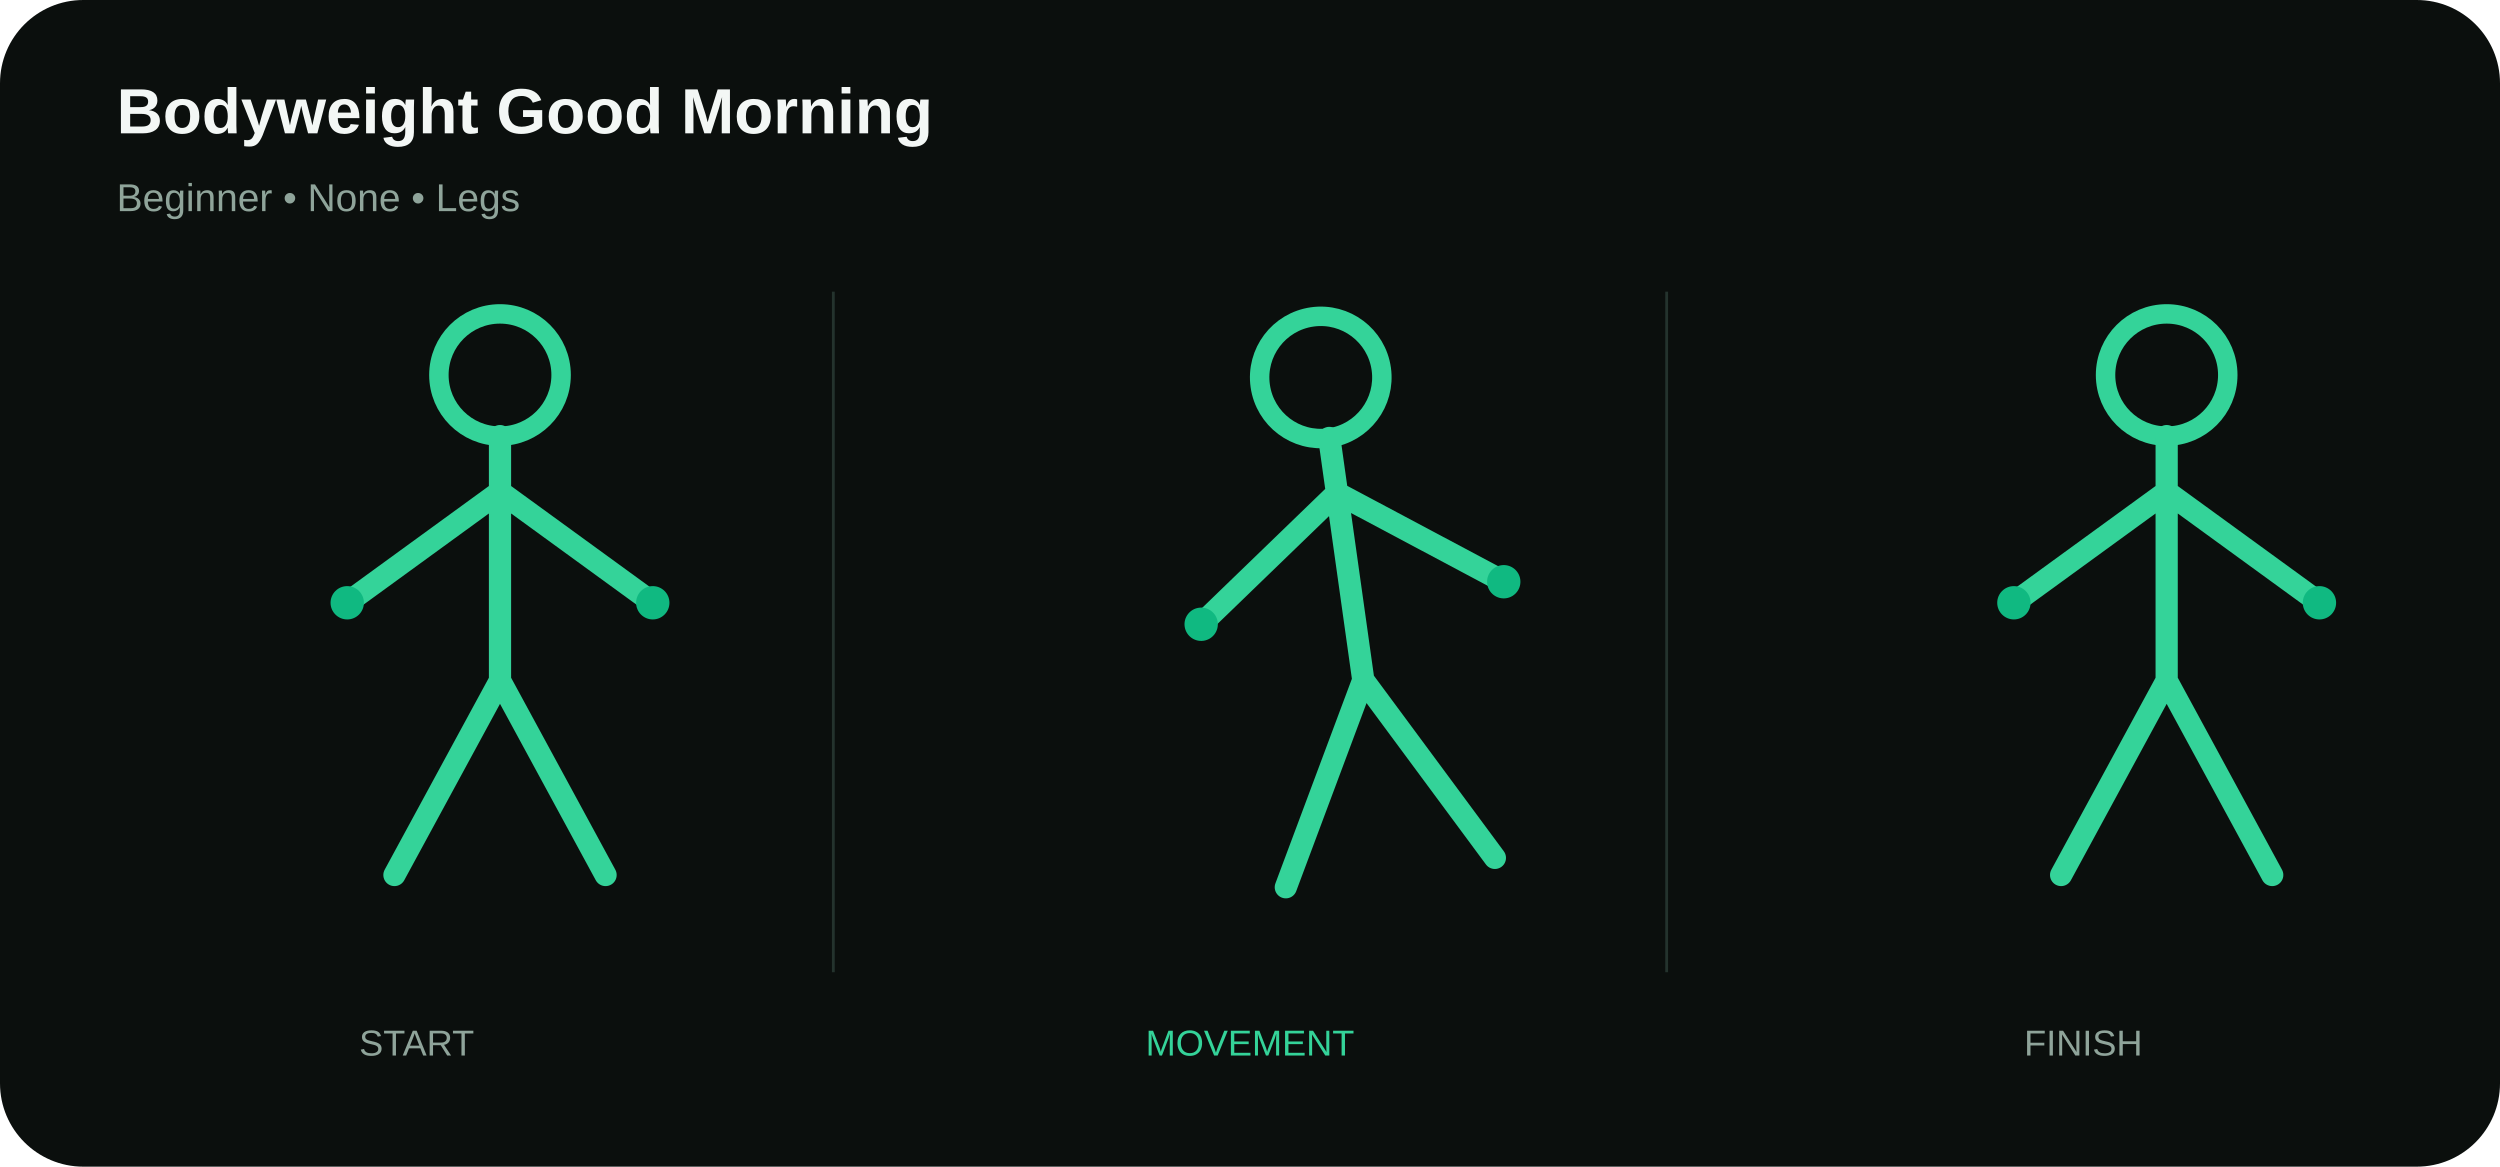
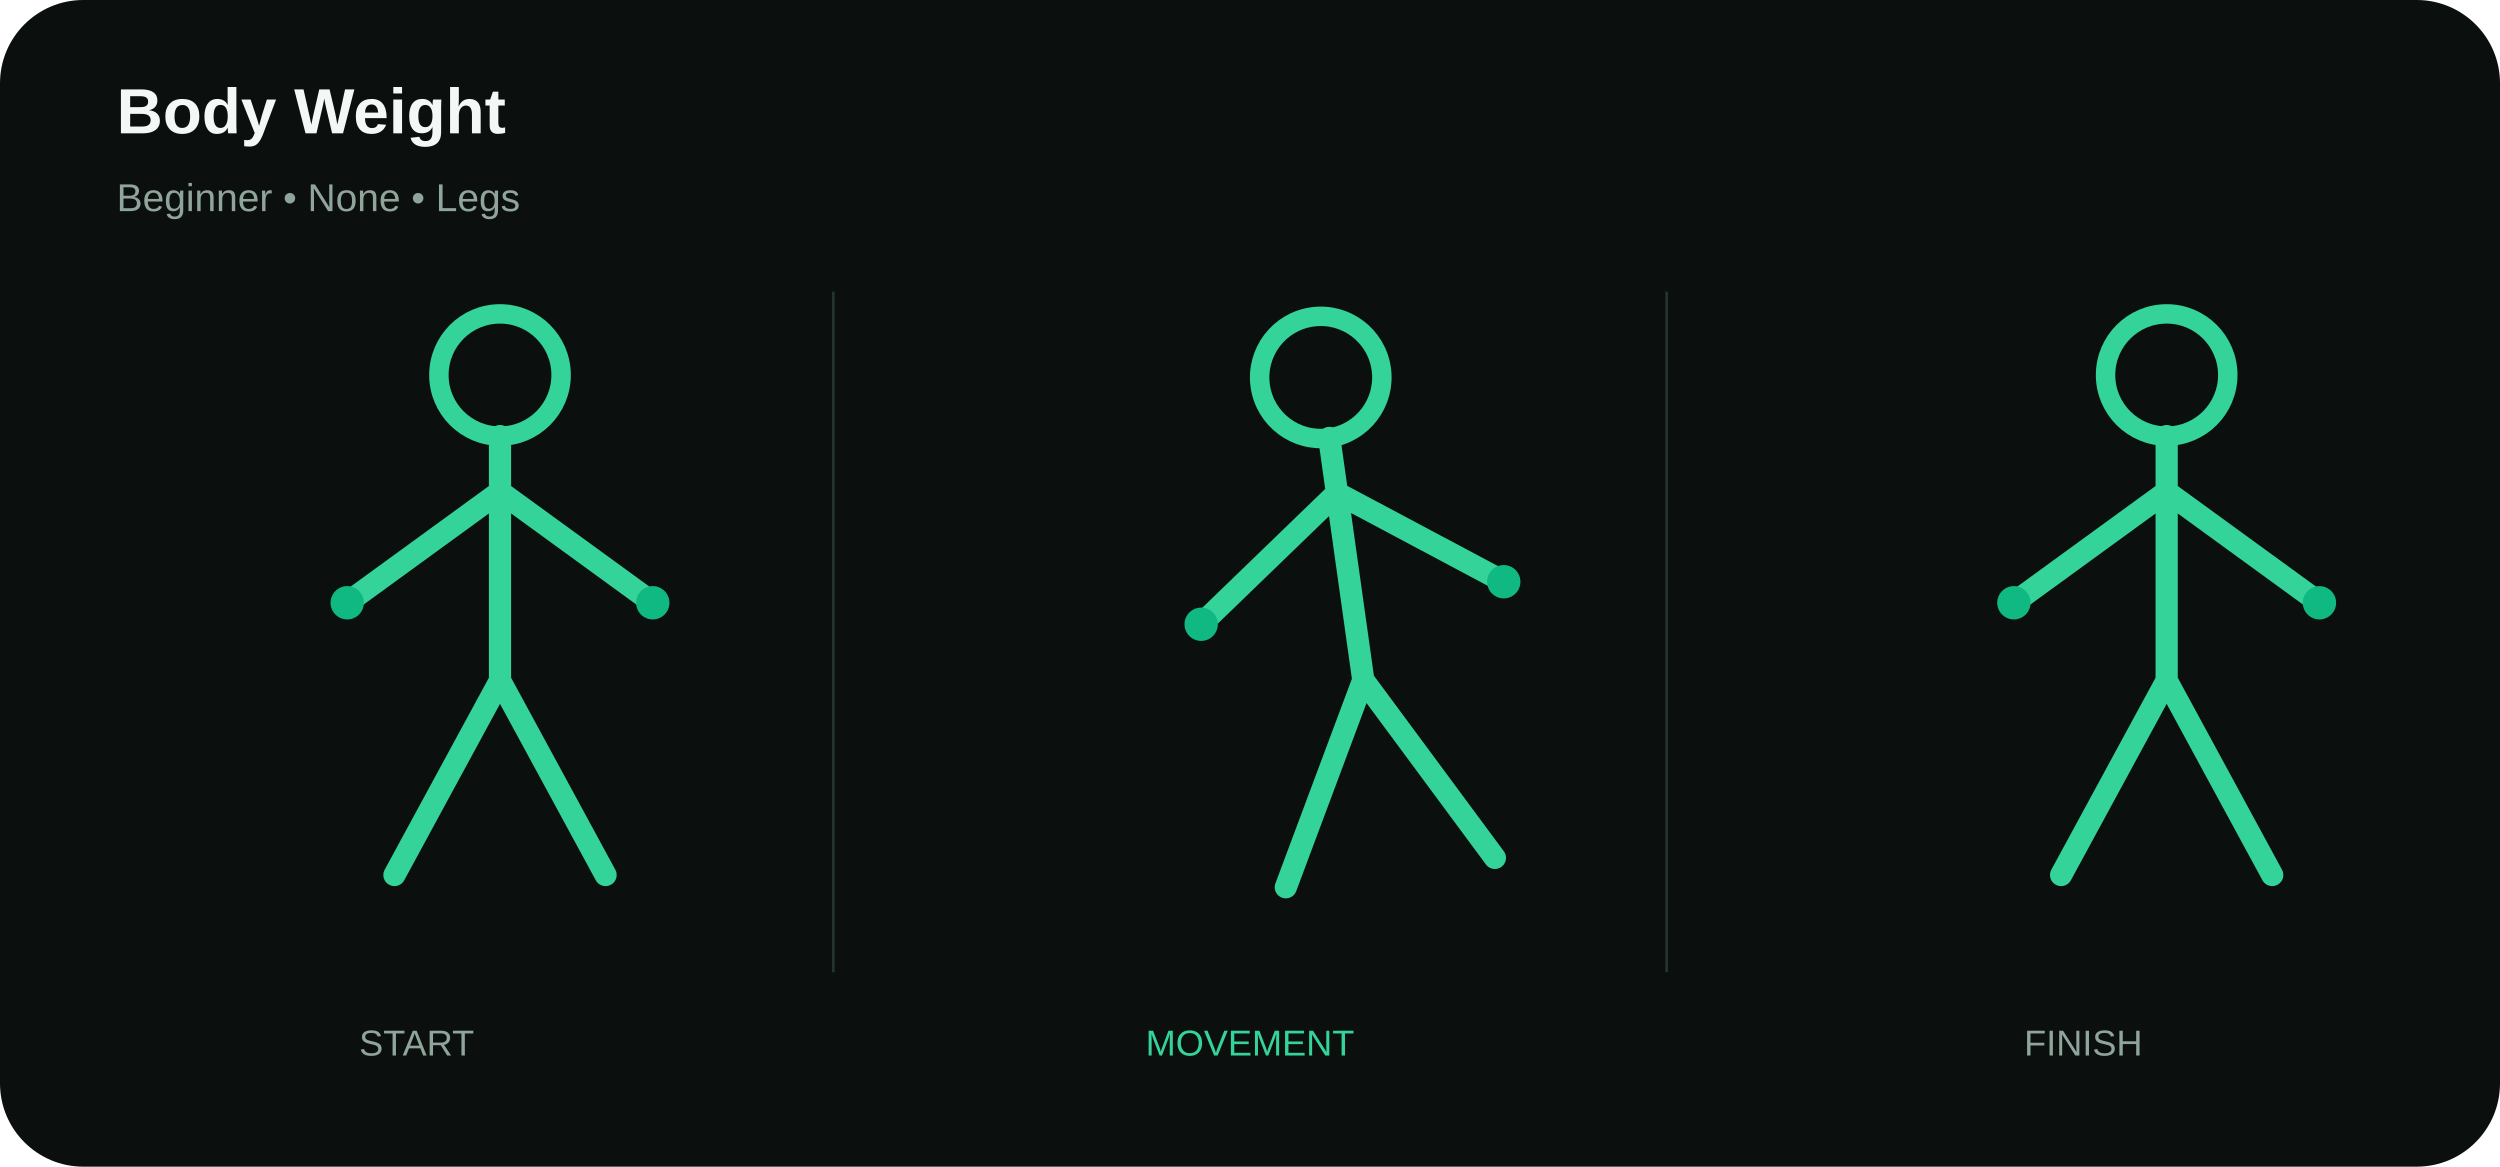
<svg xmlns="http://www.w3.org/2000/svg" width="900" height="420" viewBox="0 0 900 420">
  <rect width="900" height="420" rx="30" fill="#0B0F0D" />
-   <text x="42" y="48" fill="#F3F7F5" font-family="Arial" font-size="23" font-weight="700">Bodyweight Good Morning</text>
+   <text x="42" y="48" fill="#F3F7F5" font-family="Arial" font-size="23" font-weight="700">Body Weight</text>
  <text x="42" y="76" fill="#8FA49A" font-family="Arial" font-size="14">Beginner • None • Legs</text>
  <g stroke="#24332D">
    <line x1="300" y1="105" x2="300" y2="350" />
    <line x1="600" y1="105" x2="600" y2="350" />
  </g>
  <g transform="translate(180,225) rotate(0)">
    <circle cy="-90" r="22" fill="none" stroke="#34D399" stroke-width="7" />
    <path d="M0 -68 L0 20 M0 -48 L-55 -8 M0 -48 L55 -8 M0 20 L-38 90 M0 20 L38 90" stroke="#34D399" stroke-width="8" stroke-linecap="round" fill="none" />
    <circle cx="-55" cy="-8" r="6" fill="#10B981" />
    <circle cx="55" cy="-8" r="6" fill="#10B981" />
  </g>
  <g transform="translate(488,225) rotate(-8)">
    <circle cy="-90" r="22" fill="none" stroke="#34D399" stroke-width="7" />
    <path d="M0 -68 L0 20 M0 -48 L-55 -8 M0 -48 L55 -8 M0 20 L-38 90 M0 20 L38 90" stroke="#34D399" stroke-width="8" stroke-linecap="round" fill="none" />
    <circle cx="-55" cy="-8" r="6" fill="#10B981" />
    <circle cx="55" cy="-8" r="6" fill="#10B981" />
  </g>
  <g transform="translate(780,225) rotate(0)">
    <circle cy="-90" r="22" fill="none" stroke="#34D399" stroke-width="7" />
    <path d="M0 -68 L0 20 M0 -48 L-55 -8 M0 -48 L55 -8 M0 20 L-38 90 M0 20 L38 90" stroke="#34D399" stroke-width="8" stroke-linecap="round" fill="none" />
    <circle cx="-55" cy="-8" r="6" fill="#10B981" />
    <circle cx="55" cy="-8" r="6" fill="#10B981" />
  </g>
  <text x="150" y="380" text-anchor="middle" fill="#8FA49A" font-family="Arial" font-size="13">START</text>
  <text x="450" y="380" text-anchor="middle" fill="#34D399" font-family="Arial" font-size="13">MOVEMENT</text>
  <text x="750" y="380" text-anchor="middle" fill="#8FA49A" font-family="Arial" font-size="13">FINISH</text>
</svg>
